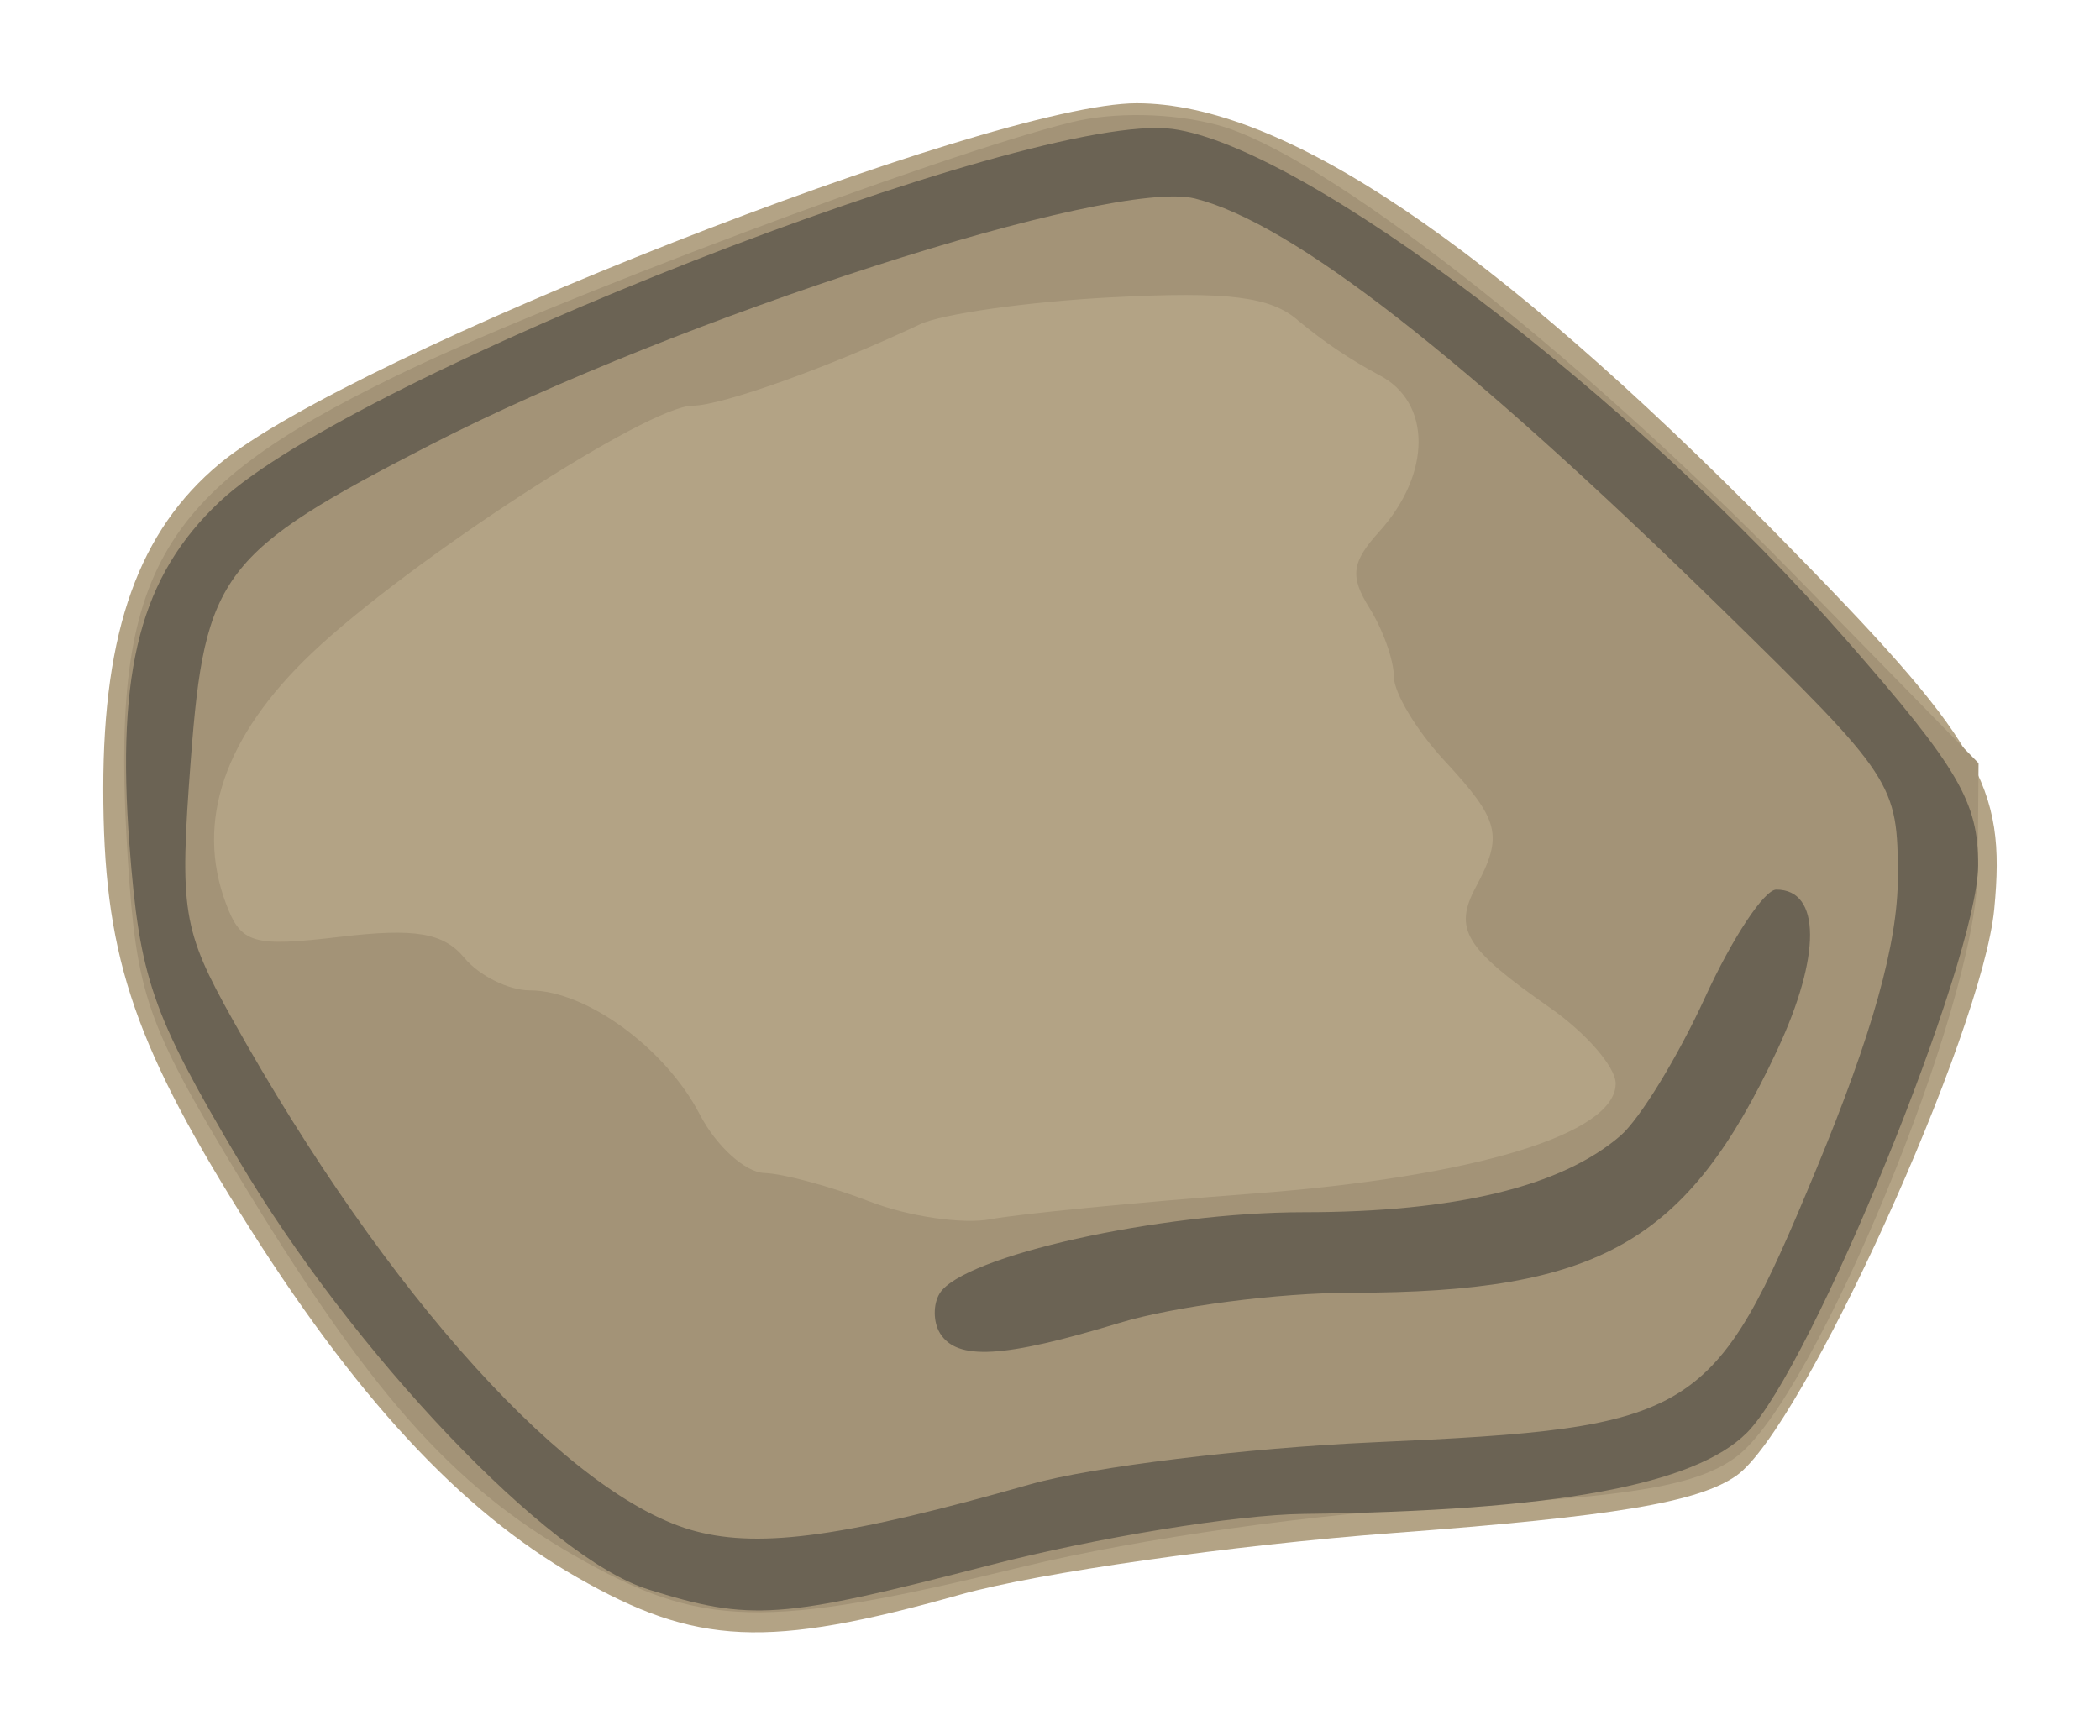
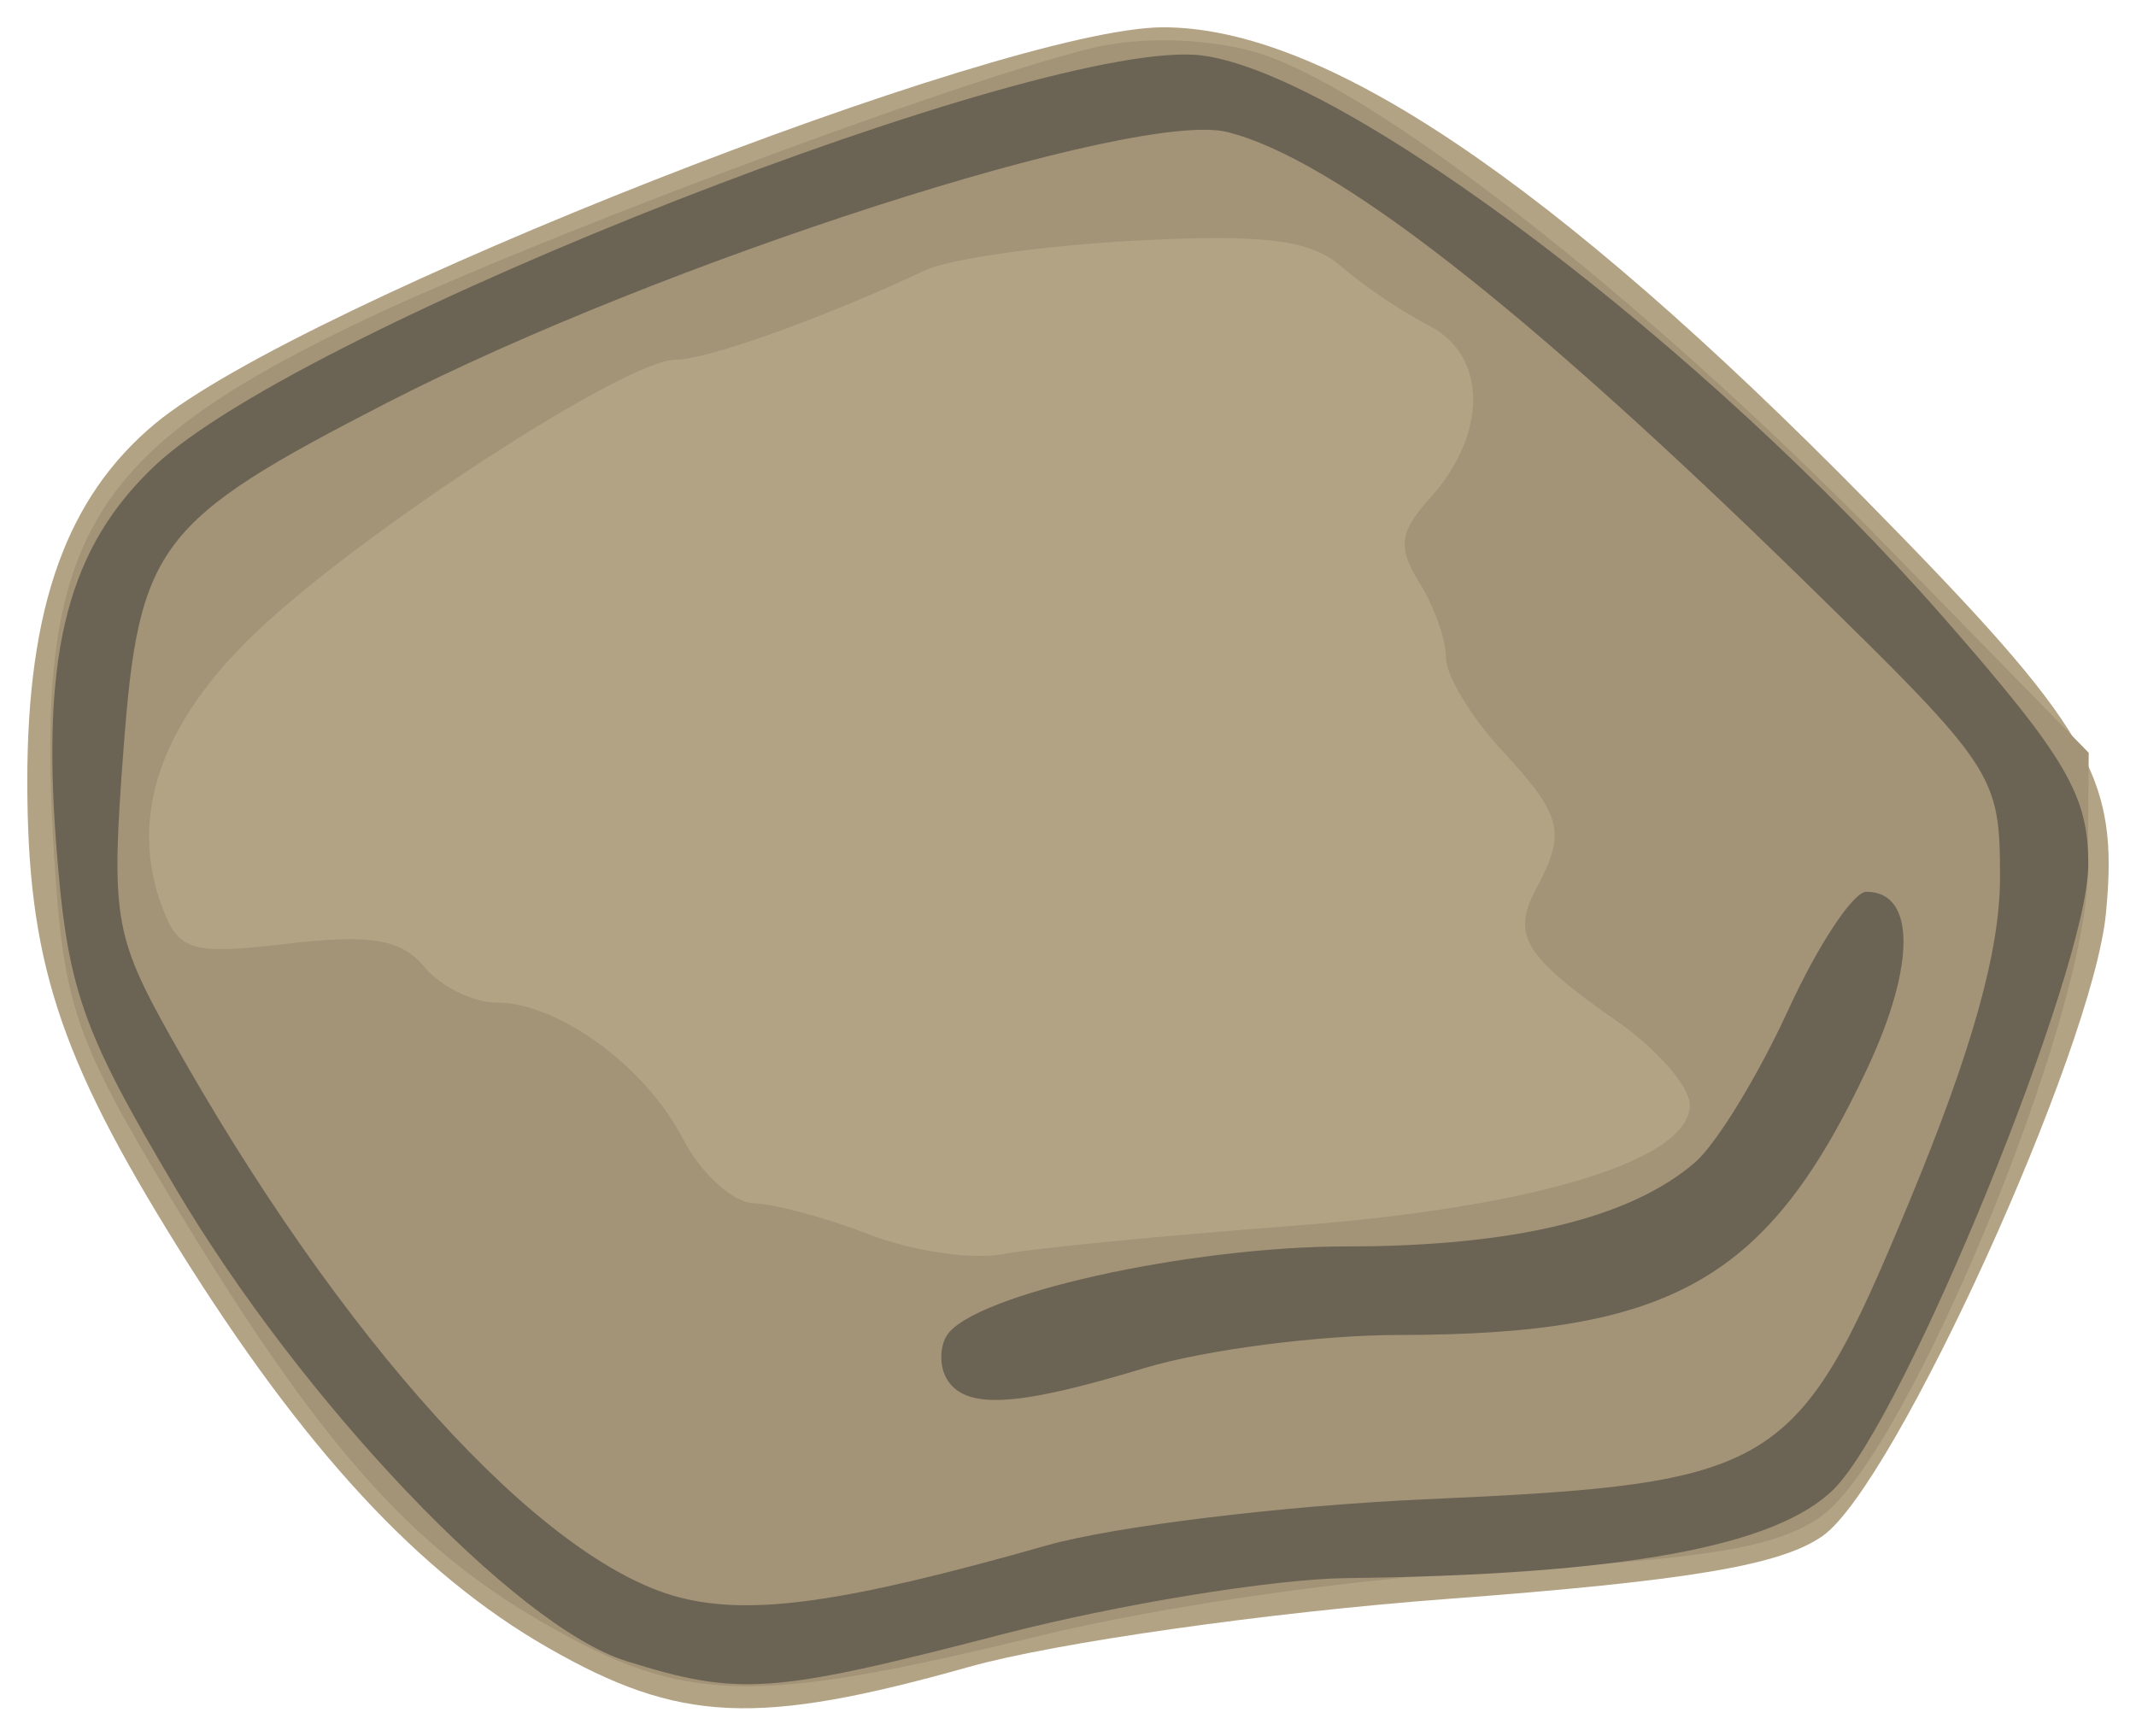
- <svg xmlns="http://www.w3.org/2000/svg" id="svg1396" width="40.671" height="33.618" version="1.1" viewBox="-2 -2 40.671 33.618">
+ <svg xmlns="http://www.w3.org/2000/svg" id="svg1396" width="37.633" height="30.58" version="1.1" viewBox="-0.481 -0.481 37.633 30.58">
  <g id="layer1" transform="translate(-92.79 -134.024)">
    <g id="g1281" transform="translate(7.525 44.617)">
      <path id="path1287" d="M94.436 117.957c-2.277-1.306-4.311-3.509-6.523-7.06-2.103-3.38-2.648-5.071-2.648-8.213 0-3.066.692-4.999 2.257-6.298 2.537-2.107 14.933-6.979 17.756-6.979 2.825 0 6.856 2.712 12.382 8.33 3.976 4.043 4.459 4.874 4.228 7.278-.233 2.417-3.714 10.072-4.99 10.973-.737.52-2.367.793-6.64 1.113-3.13.235-6.885.769-8.396 1.194-3.74 1.053-5.109.991-7.426-.338" style="fill:#b3a385;stroke-width:.391" />
      <path id="path1285" d="M94.39 117.54c-2.392-1.372-3.98-3.172-6.55-7.426-1.728-2.862-1.932-3.45-2.099-6.05-.355-5.53.51-7.093 5.196-9.376 2.936-1.432 10.517-4.28 13.073-4.912.823-.204 1.947-.184 2.825.05 2.037.543 6.865 4.302 11.136 8.67l3.613 3.694-.017 2.103c-.021 2.616-3.159 10.217-4.68 11.337-.745.548-1.994.765-5.457.947-2.63.138-6.092.626-8.356 1.178-5.021 1.224-6.227 1.194-8.683-.215m13.135-7.012c4.294-.323 7.03-1.154 7.03-2.133 0-.319-.572-.978-1.27-1.466-1.65-1.153-1.876-1.521-1.437-2.342.535-1 .463-1.29-.613-2.45-.537-.58-.976-1.31-.976-1.625s-.212-.91-.471-1.325c-.384-.614-.35-.888.186-1.48 1.021-1.128 1.018-2.513-.006-3.038a9.2 9.2 0 0 1-1.562-1.053c-.528-.465-1.363-.569-3.615-.45-1.611.084-3.28.32-3.71.523-1.744.825-3.84 1.576-4.4 1.576-.868 0-5.496 3.007-7.376 4.791-1.698 1.613-2.263 3.264-1.663 4.858.29.773.52.84 2.208.64 1.453-.173 2.003-.08 2.407.407.288.346.859.63 1.27.63 1.09 0 2.627 1.122 3.288 2.4.317.613.879 1.124 1.25 1.137.37.012 1.288.26 2.04.552.751.291 1.806.446 2.343.344s2.821-.326 5.076-.496z" style="fill:#a39377;stroke-width:.391" />
      <path id="path1283" d="M95.809 118.19c-1.932-.603-5.703-4.563-7.935-8.333-1.67-2.818-1.907-3.507-2.102-6.087-.257-3.396.22-5.206 1.747-6.645 2.607-2.455 15.722-7.585 18.454-7.22 2.56.344 8.886 5.143 13.052 9.9 2.172 2.48 2.558 3.141 2.551 4.366-.01 1.846-3.225 9.734-4.48 10.99-1.016 1.016-3.734 1.513-8.595 1.571-1.289.016-4.013.46-6.053.989-4.08 1.056-4.635 1.096-6.64.47m7.42-2.035c1.181-.336 4.169-.701 6.639-.811 6.258-.28 6.577-.475 8.562-5.26 1.1-2.651 1.592-4.407 1.592-5.69 0-1.819-.07-1.924-3.418-5.2-4.99-4.881-8.31-7.469-10.193-7.942-1.611-.404-9.996 2.296-14.8 4.766-4.057 2.086-4.379 2.51-4.65 6.108-.222 2.926-.164 3.285.813 5.036 2.99 5.355 6.537 9.271 8.974 9.907 1.27.331 2.92.099 6.48-.914m-1.757-2.925c-.133-.215-.136-.562-.006-.771.446-.722 4.257-1.572 7.048-1.572 2.943 0 4.997-.496 6.137-1.482.375-.324 1.112-1.53 1.638-2.678.526-1.149 1.147-2.089 1.38-2.089.865 0 .872 1.284.017 3.11-1.747 3.728-3.442 4.694-8.244 4.699-1.416 0-3.437.263-4.491.583-2.254.684-3.148.735-3.48.2z" style="fill:#6b6354;stroke-width:.391" />
    </g>
  </g>
</svg>
